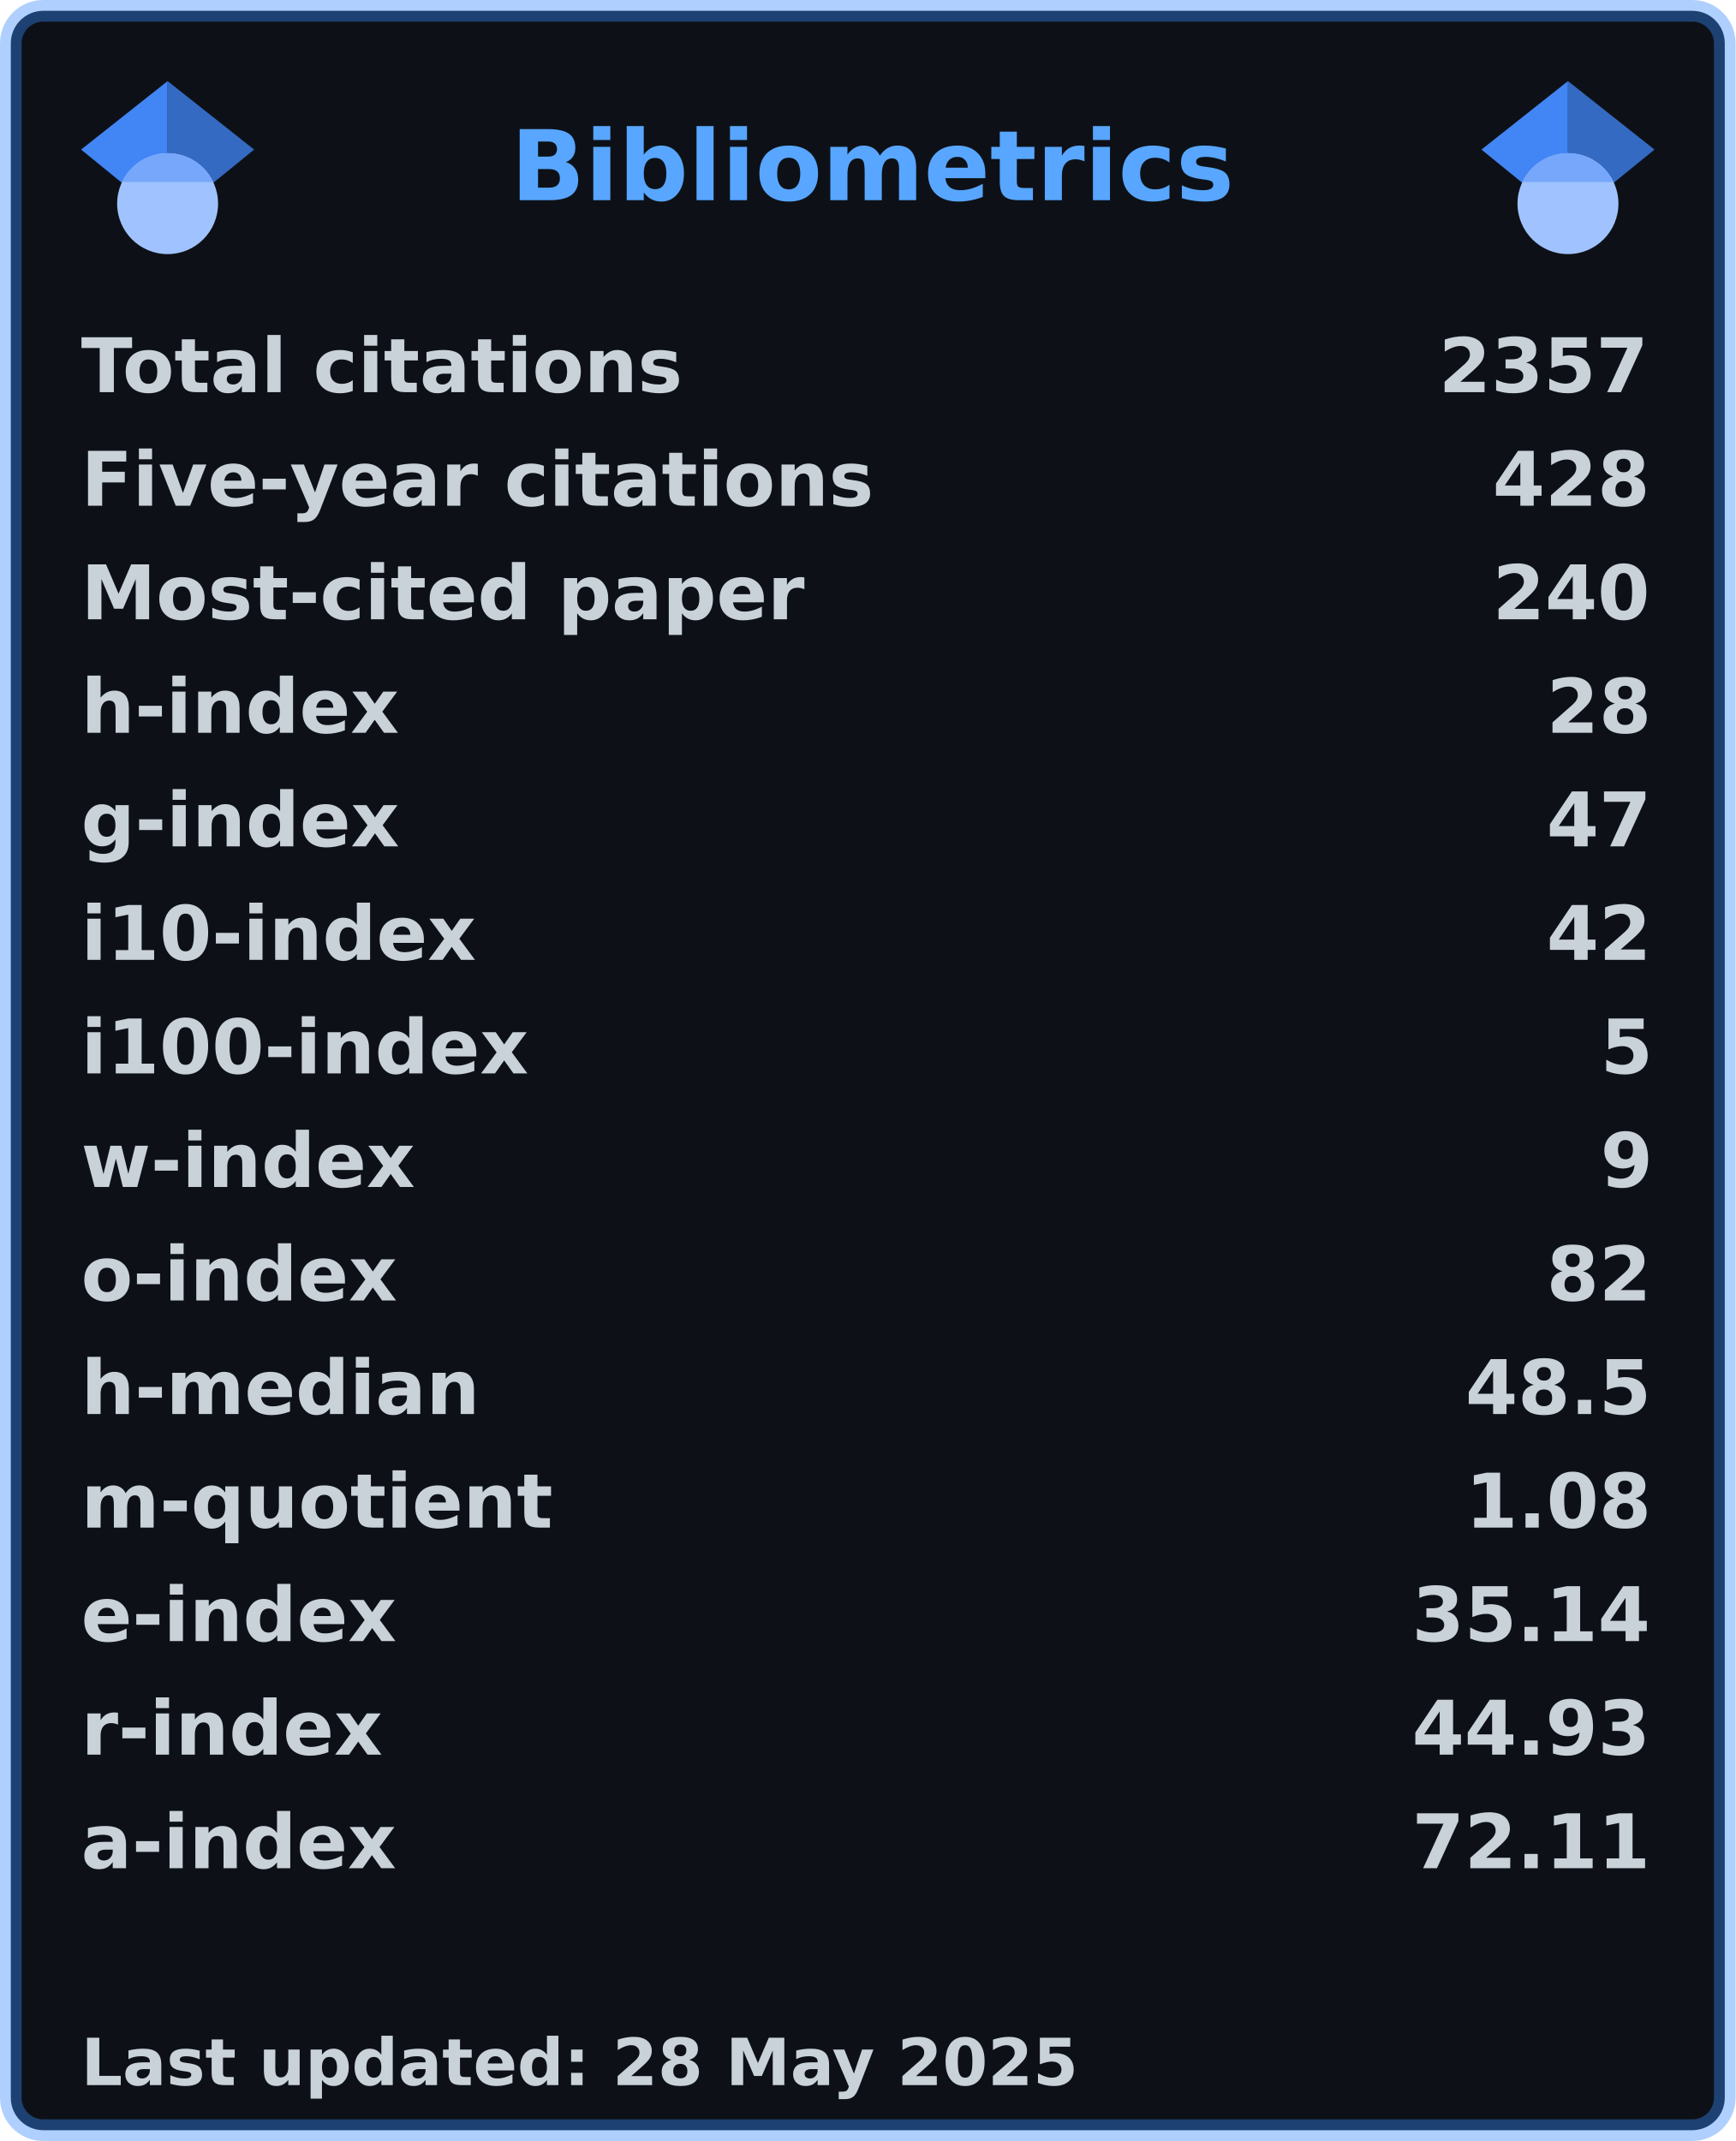
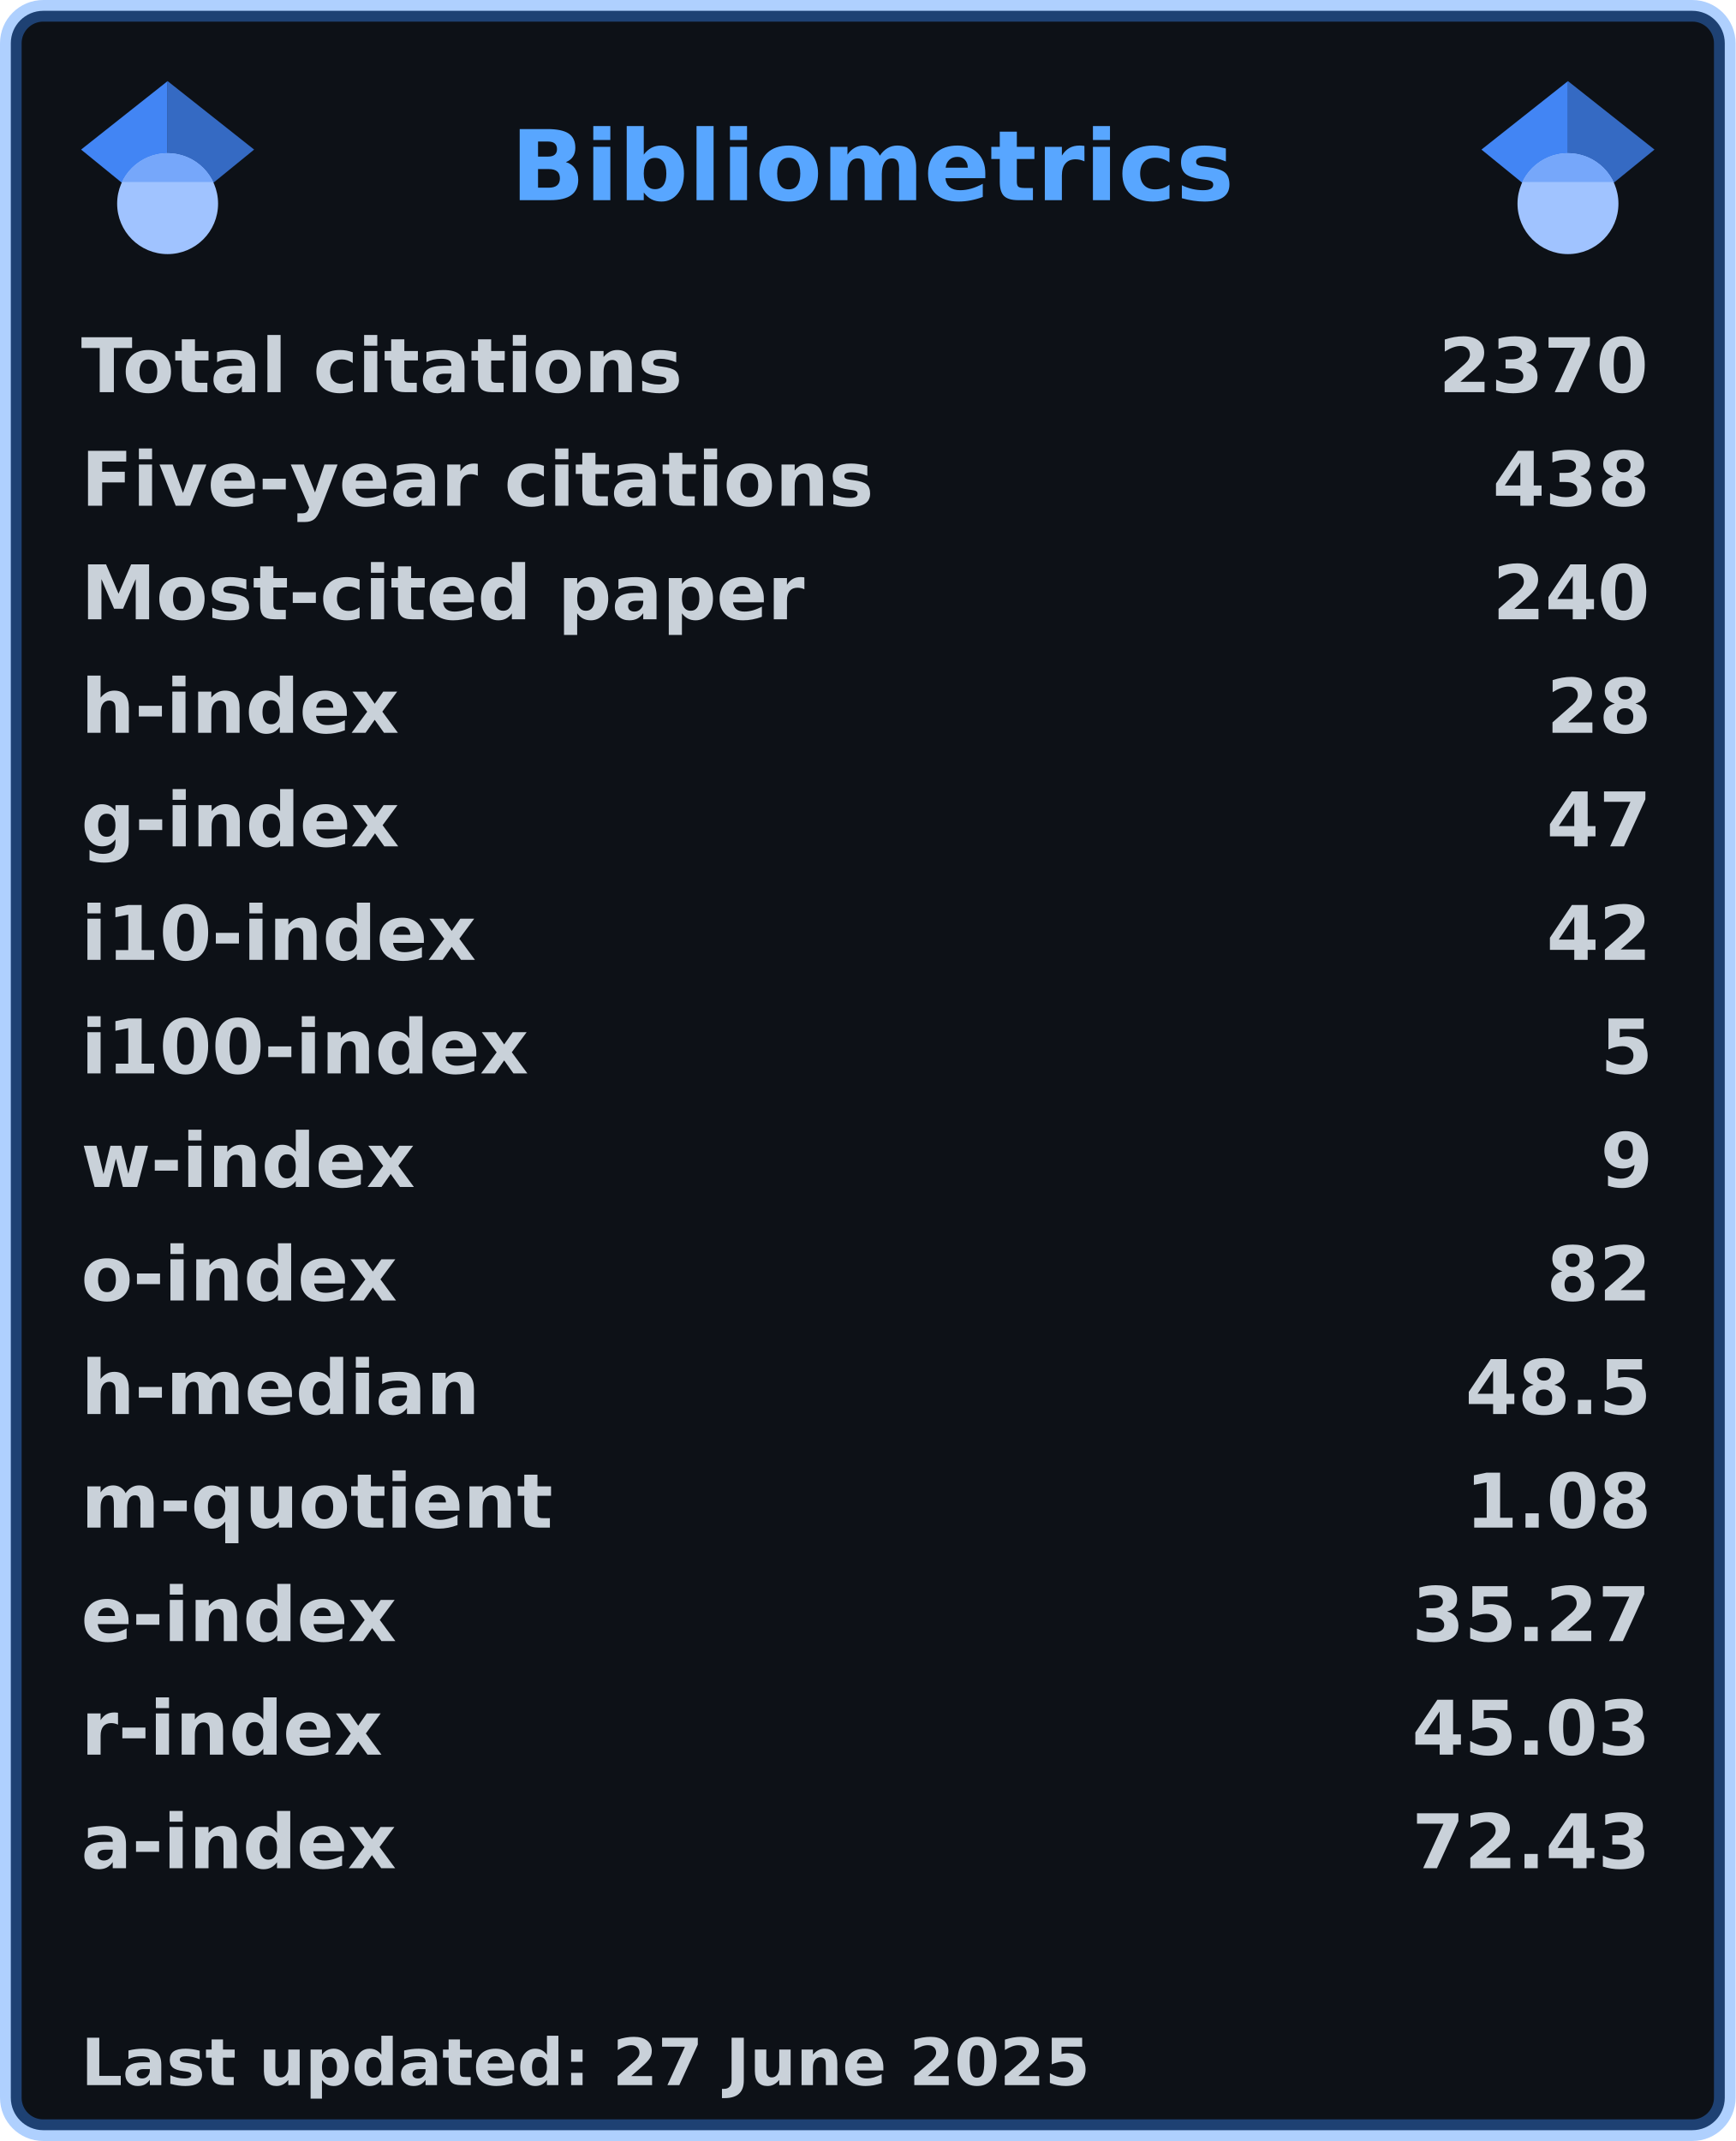
<svg xmlns="http://www.w3.org/2000/svg" width="321" height="396" viewBox="0 0 321 396" lang="en" xml:lang="en">
  <rect x="2" y="2" stroke-width="4" rx="6" width="317" height="392" stroke="rgba(56,139,253,0.4)" fill="#0d1117" />
  <g font-weight="600" font-size="110pt" font-family="Verdana,Geneva,DejaVu Sans,sans-serif" text-rendering="geometricPrecision">
    <text x="768" y="301" lengthAdjust="spacingAndGlyphs" textLength="1074" transform="scale(0.123)" fill="#58a6ff">Bibliometrics</text>
    <g fill="#c9d1d9">
      <g transform="translate(15, 60)">
        <g transform="scale(0.095)">
          <text lengthAdjust="spacingAndGlyphs" textLength="1170" x="0" y="132">Total citations</text>
-           <text lengthAdjust="spacingAndGlyphs" textLength="420" x="2643" y="132">2357</text>
+           <text lengthAdjust="spacingAndGlyphs" textLength="420" x="2643" y="132">2370</text>
        </g>
      </g>
      <g transform="translate(15, 81)">
        <g transform="scale(0.095)">
          <text lengthAdjust="spacingAndGlyphs" textLength="1524" x="0" y="132">Five-year citations</text>
-           <text lengthAdjust="spacingAndGlyphs" textLength="315" x="2748" y="132">428</text>
+           <text lengthAdjust="spacingAndGlyphs" textLength="315" x="2748" y="132">438</text>
        </g>
      </g>
      <g transform="translate(15, 102)">
        <g transform="scale(0.095)">
          <text lengthAdjust="spacingAndGlyphs" textLength="1395" x="0" y="132">Most-cited paper</text>
          <text lengthAdjust="spacingAndGlyphs" textLength="315" x="2748" y="132">240</text>
        </g>
      </g>
      <g transform="translate(15, 123)">
        <g transform="scale(0.095)">
          <text lengthAdjust="spacingAndGlyphs" textLength="621" x="0" y="132">h-index</text>
          <text lengthAdjust="spacingAndGlyphs" textLength="210" x="2853" y="132">28</text>
        </g>
      </g>
      <g transform="translate(15, 144)">
        <g transform="scale(0.095)">
          <text lengthAdjust="spacingAndGlyphs" textLength="621" x="0" y="132">g-index</text>
          <text lengthAdjust="spacingAndGlyphs" textLength="210" x="2853" y="132">47</text>
        </g>
      </g>
      <g transform="translate(15, 165)">
        <g transform="scale(0.095)">
          <text lengthAdjust="spacingAndGlyphs" textLength="772" x="0" y="132">i10-index</text>
          <text lengthAdjust="spacingAndGlyphs" textLength="210" x="2853" y="132">42</text>
        </g>
      </g>
      <g transform="translate(15, 186)">
        <g transform="scale(0.095)">
          <text lengthAdjust="spacingAndGlyphs" textLength="878" x="0" y="132">i100-index</text>
          <text lengthAdjust="spacingAndGlyphs" textLength="105" x="2958" y="132">5</text>
        </g>
      </g>
      <g transform="translate(15, 207)">
        <g transform="scale(0.095)">
          <text lengthAdjust="spacingAndGlyphs" textLength="651" x="0" y="132">w-index</text>
          <text lengthAdjust="spacingAndGlyphs" textLength="105" x="2958" y="132">9</text>
        </g>
      </g>
      <g transform="translate(15, 228)">
        <g transform="scale(0.095)">
          <text lengthAdjust="spacingAndGlyphs" textLength="618" x="0" y="132">o-index</text>
          <text lengthAdjust="spacingAndGlyphs" textLength="210" x="2853" y="132">82</text>
        </g>
      </g>
      <g transform="translate(15, 249)">
        <g transform="scale(0.095)">
          <text lengthAdjust="spacingAndGlyphs" textLength="784" x="0" y="132">h-median</text>
          <text lengthAdjust="spacingAndGlyphs" textLength="368" x="2695" y="132">48.5</text>
        </g>
      </g>
      <g transform="translate(15, 270)">
        <g transform="scale(0.095)">
          <text lengthAdjust="spacingAndGlyphs" textLength="914" x="0" y="132">m-quotient</text>
          <text lengthAdjust="spacingAndGlyphs" textLength="368" x="2695" y="132">1.08</text>
        </g>
      </g>
      <g transform="translate(15, 291)">
        <g transform="scale(0.095)">
          <text lengthAdjust="spacingAndGlyphs" textLength="618" x="0" y="132">e-index</text>
-           <text lengthAdjust="spacingAndGlyphs" textLength="472" x="2591" y="132">35.14</text>
+           <text lengthAdjust="spacingAndGlyphs" textLength="472" x="2591" y="132">35.27</text>
        </g>
      </g>
      <g transform="translate(15, 312)">
        <g transform="scale(0.095)">
          <text lengthAdjust="spacingAndGlyphs" textLength="584" x="0" y="132">r-index</text>
-           <text lengthAdjust="spacingAndGlyphs" textLength="472" x="2591" y="132">44.93</text>
+           <text lengthAdjust="spacingAndGlyphs" textLength="472" x="2591" y="132">45.03</text>
        </g>
      </g>
      <g transform="translate(15, 333)">
        <g transform="scale(0.095)">
          <text lengthAdjust="spacingAndGlyphs" textLength="616" x="0" y="132">a-index</text>
-           <text lengthAdjust="spacingAndGlyphs" textLength="472" x="2591" y="132">72.11</text>
+           <text lengthAdjust="spacingAndGlyphs" textLength="472" x="2591" y="132">72.43</text>
        </g>
      </g>
      <g transform="translate(15, 375)">
        <g transform="scale(0.082)">
-           <text lengthAdjust="spacingAndGlyphs" textLength="2260" x="0" y="130">Last updated: 28 May 2025</text>
+           <text lengthAdjust="spacingAndGlyphs" textLength="2279" x="0" y="130">Last updated: 27 June 2025</text>
        </g>
      </g>
      <svg x="15" y="15" width="32" height="32" viewBox="0 0 512 512">
        <path fill="#4285f4" d="M256 411.12L0 202.667 256 0z" />
        <path fill="#356ac3" d="M256 411.12l256-208.453L256 0z" />
        <circle fill="#a0c3ff" cx="256" cy="362.667" r="149.333" />
        <path fill="#76a7fa" d="M121.037 298.667c23.968-50.453 75.392-85.334 134.963-85.334s110.995 34.881 134.963 85.334H121.037z" />
      </svg>
      <svg x="274" y="15" width="32" height="32" viewBox="0 0 512 512">
        <path fill="#4285f4" d="M256 411.12L0 202.667 256 0z" />
        <path fill="#356ac3" d="M256 411.12l256-208.453L256 0z" />
        <circle fill="#a0c3ff" cx="256" cy="362.667" r="149.333" />
        <path fill="#76a7fa" d="M121.037 298.667c23.968-50.453 75.392-85.334 134.963-85.334s110.995 34.881 134.963 85.334H121.037z" />
      </svg>
    </g>
  </g>
</svg>
